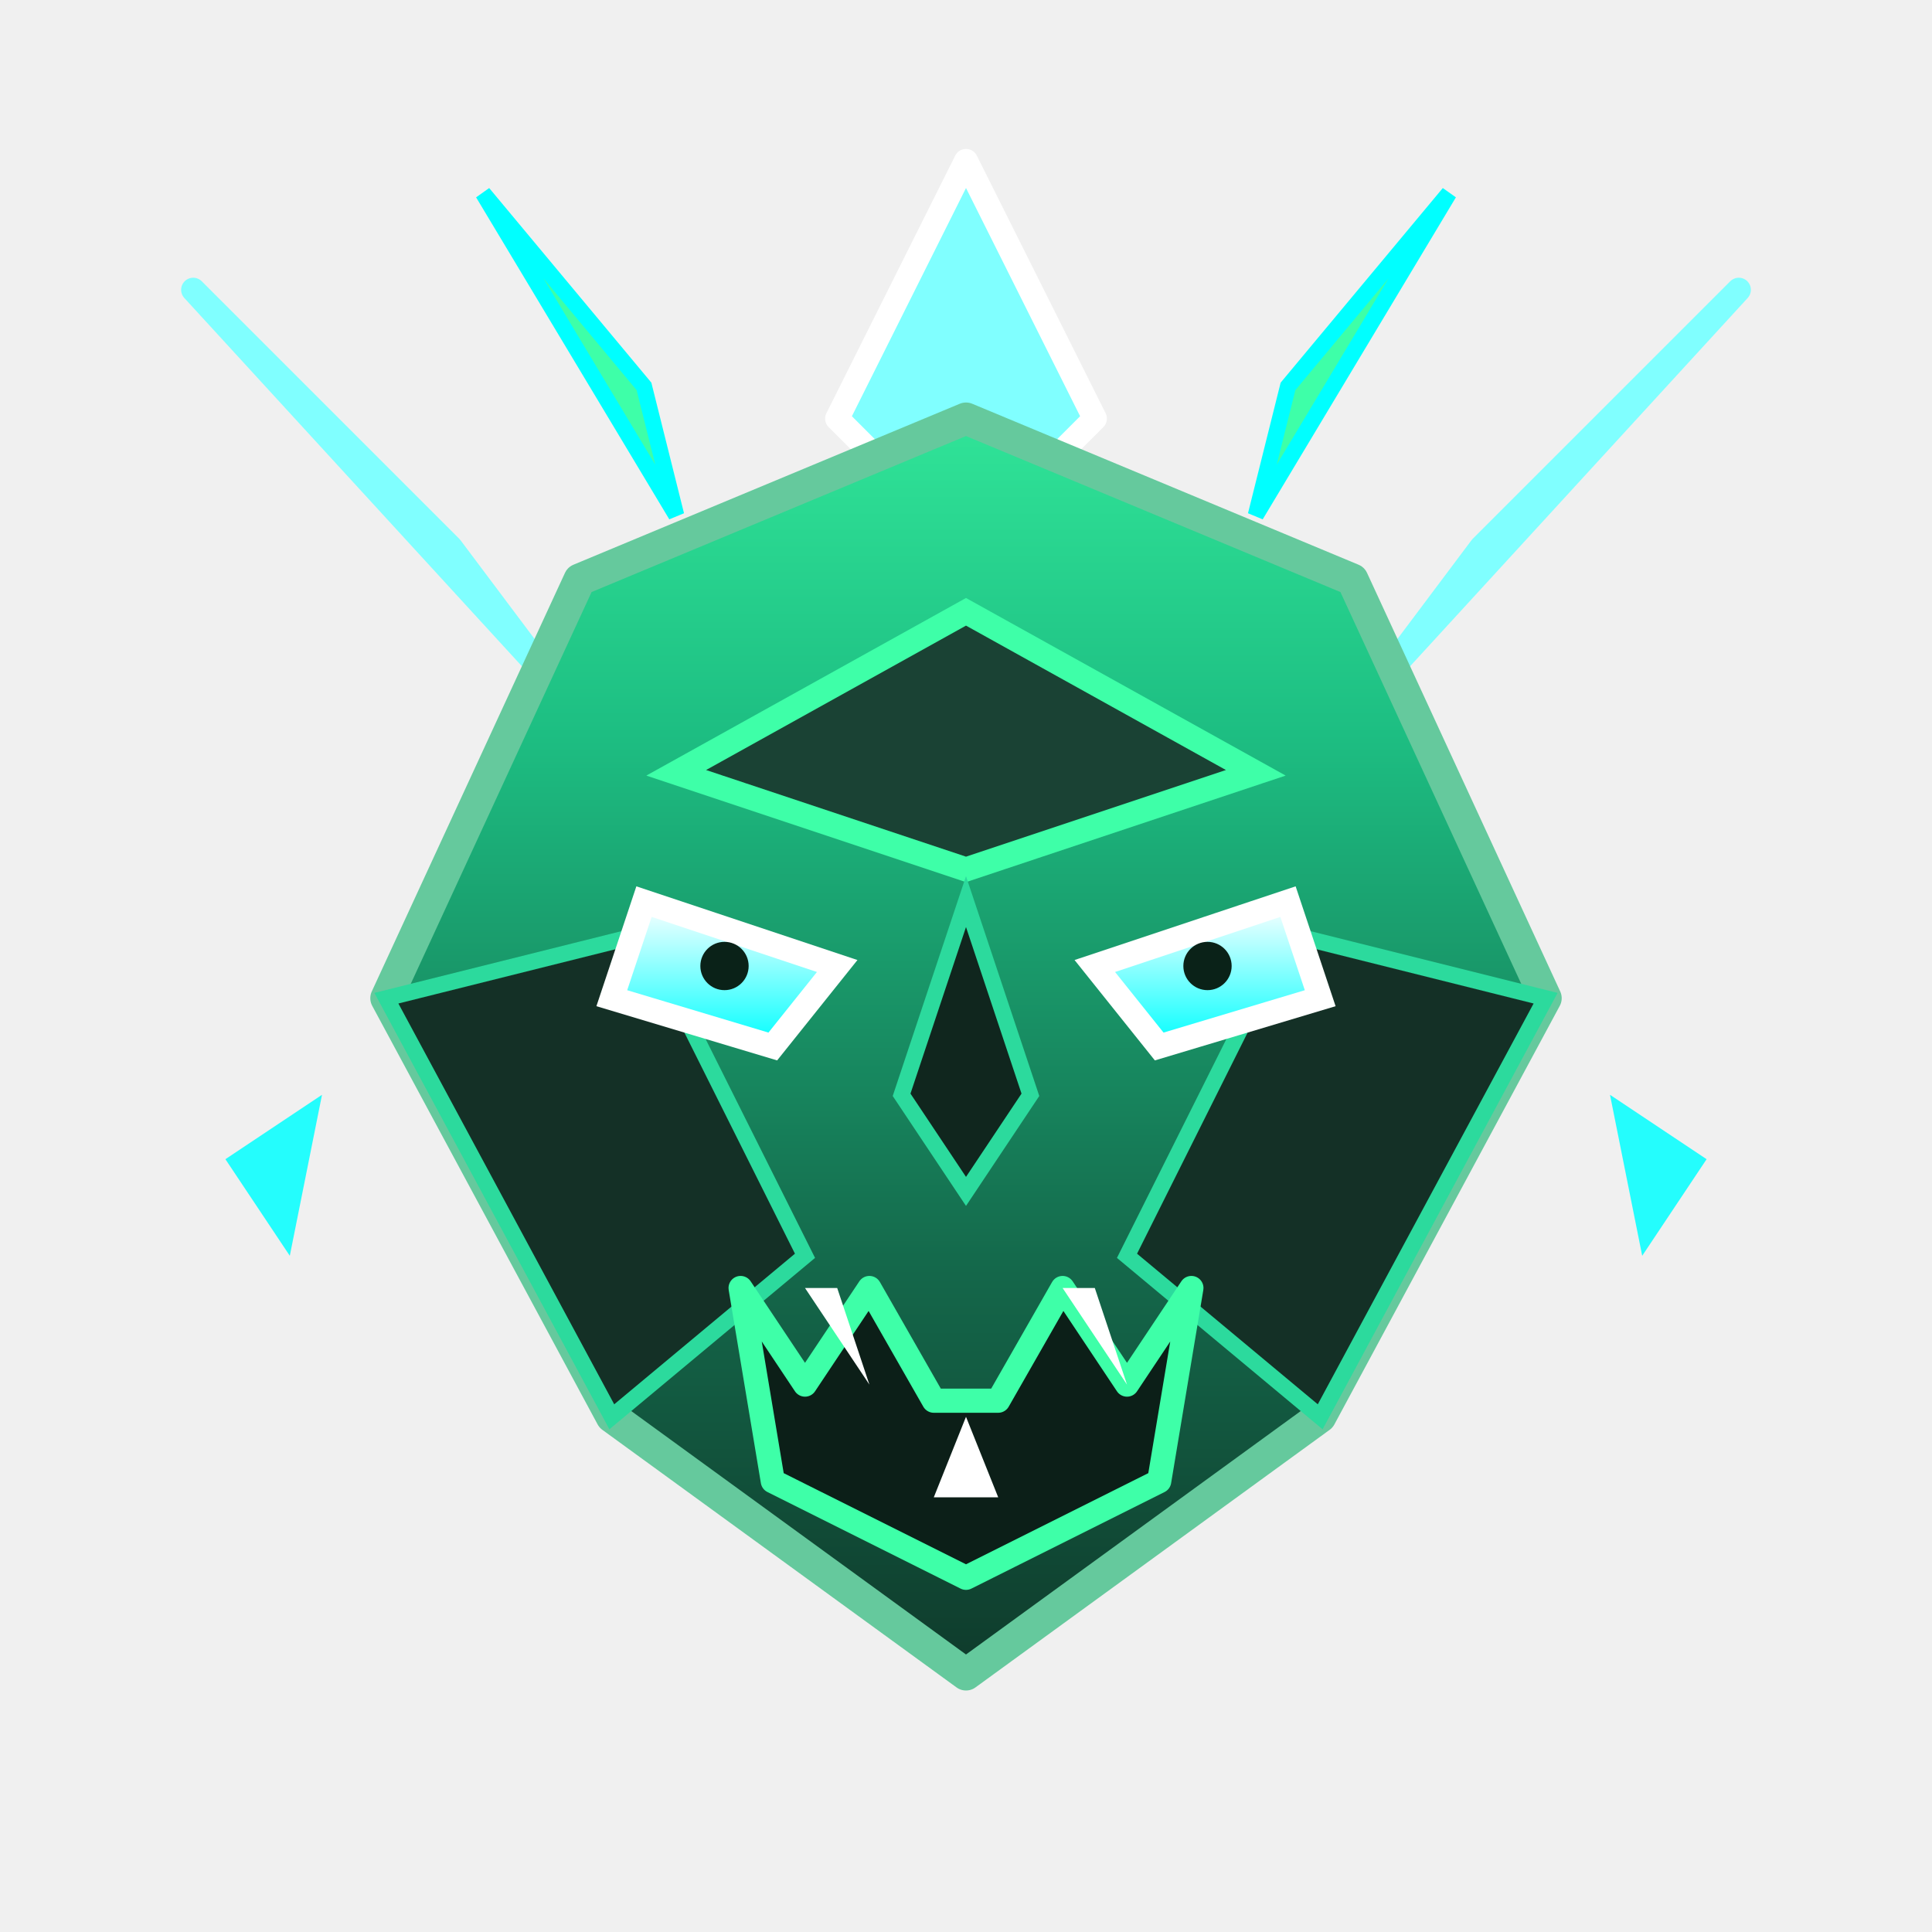
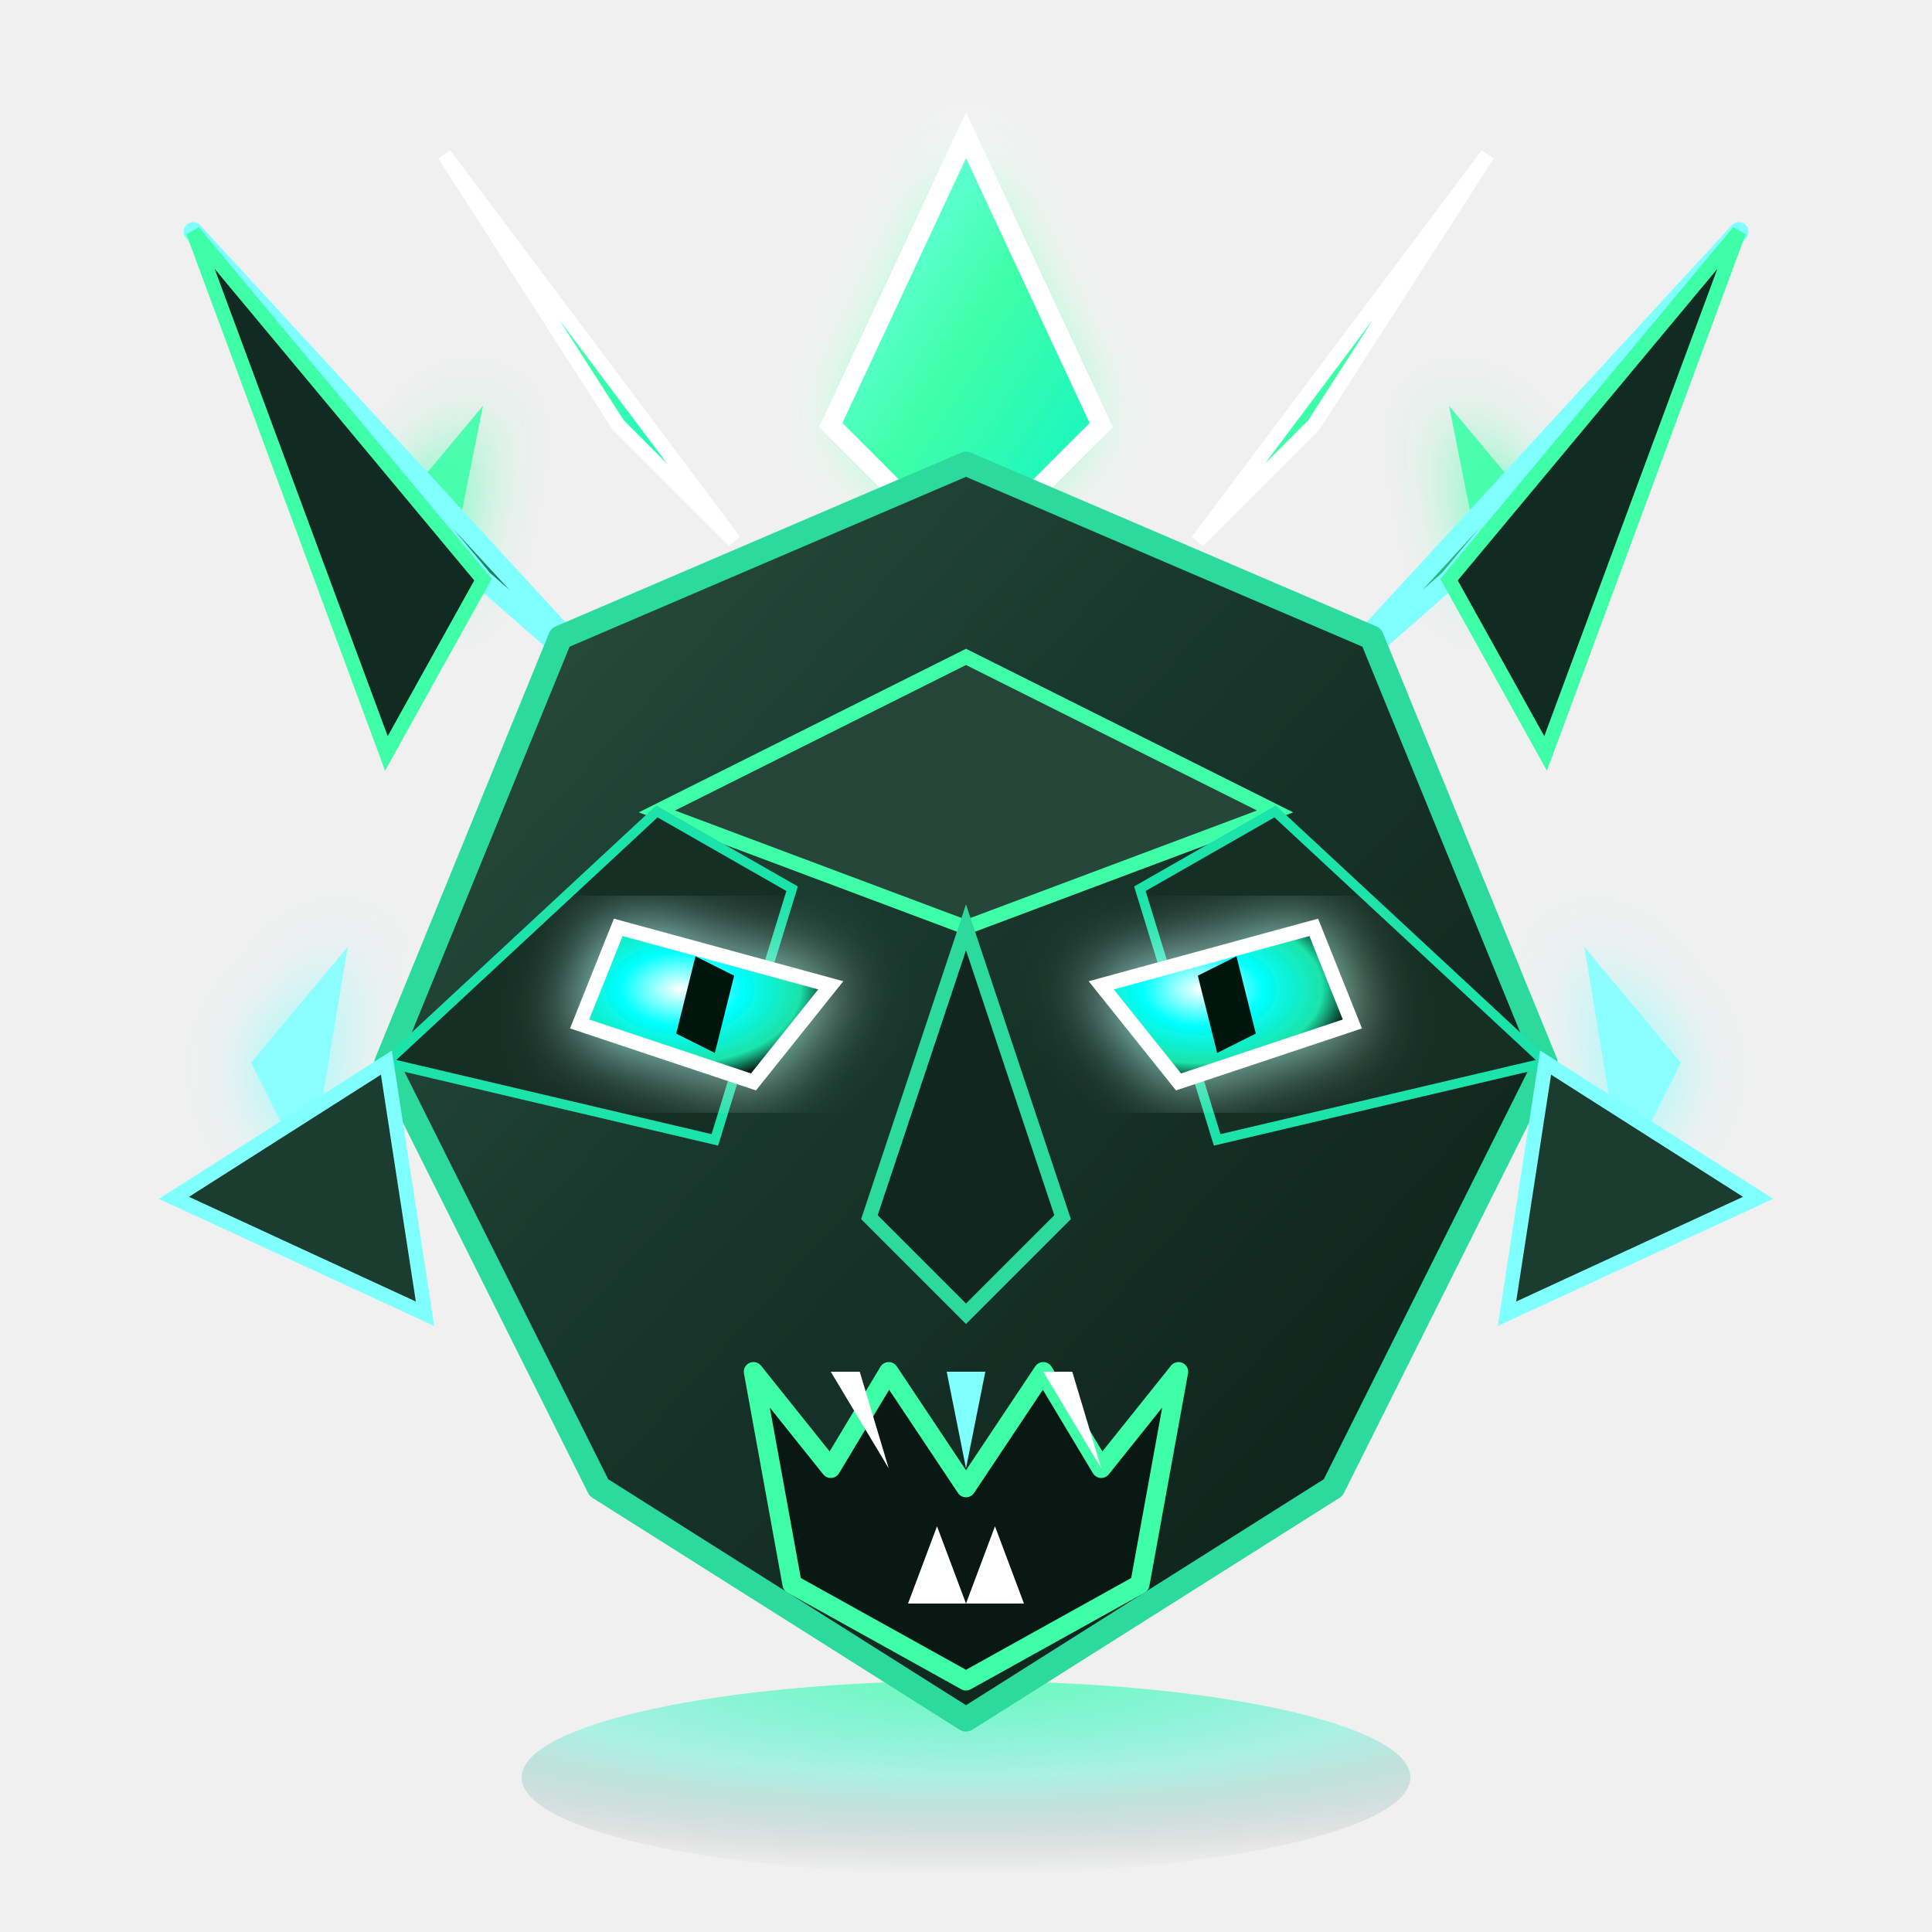
- <svg xmlns="http://www.w3.org/2000/svg" viewBox="0 0 120 120" width="120" height="120" fill="none" aria-hidden="true">
+ <svg xmlns="http://www.w3.org/2000/svg" viewBox="0 0 200 200" width="200" height="200" fill="none" aria-hidden="true">
  <defs>
-     <linearGradient id="crystal-head" x1="60" y1="12" x2="60" y2="108" gradientUnits="userSpaceOnUse">
-       <stop offset="0%" stop-color="#3EFFA8" />
-       <stop offset="35%" stop-color="#1DBE82" />
-       <stop offset="70%" stop-color="#14674A" />
-       <stop offset="100%" stop-color="#0E3326" />
+     <linearGradient id="cm-crest-grad" x1="0%" y1="0%" x2="100%" y2="100%">
+       <stop offset="0%" stop-color="#80ffff" />
+       <stop offset="50%" stop-color="#3effa8" />
+       <stop offset="100%" stop-color="#0df2c9" />
    </linearGradient>
-     <linearGradient id="crystal-horn" x1="0" y1="0" x2="1" y2="1">
-       <stop offset="0%" stop-color="#80FFFF" />
-       <stop offset="100%" stop-color="#168058" />
+     <linearGradient id="cm-horn-grad" x1="0%" y1="0%" x2="100%" y2="100%">
+       <stop offset="0%" stop-color="#b3ffff" />
+       <stop offset="40%" stop-color="#2cda9d" />
+       <stop offset="100%" stop-color="#09241b" />
    </linearGradient>
-     <linearGradient id="eye-glow" x1="0" y1="0" x2="0" y2="1">
-       <stop offset="0%" stop-color="#FFFFFF" />
-       <stop offset="100%" stop-color="#00FFFF" />
+     <linearGradient id="cm-head-facet" x1="0%" y1="0%" x2="100%" y2="100%">
+       <stop offset="0%" stop-color="#2c5243" />
+       <stop offset="40%" stop-color="#19382d" />
+       <stop offset="100%" stop-color="#0b1c15" />
    </linearGradient>
+     <radialGradient id="cm-eye-glow" cx="40%" cy="40%" r="60%">
+       <stop offset="0%" stop-color="#ffffff" />
+       <stop offset="40%" stop-color="#00ffff" />
+       <stop offset="80%" stop-color="#1be3a9" />
+       <stop offset="100%" stop-color="#071b13" />
+     </radialGradient>
+     <radialGradient id="cm-floor-glow" cx="50%" cy="0%" r="100%">
+       <stop offset="0%" stop-color="#3effa8" stop-opacity="0.75" />
+       <stop offset="50%" stop-color="#0df2c9" stop-opacity="0.3" />
+       <stop offset="100%" stop-color="#08140f" stop-opacity="0" />
+     </radialGradient>
+     <filter id="cm-glow" x="-20%" y="-20%" width="140%" height="140%">
+       <feGaussianBlur stdDeviation="3.5" result="blur" />
+       <feMerge>
+         <feMergeNode in="blur" />
+         <feMergeNode in="SourceGraphic" />
+       </feMerge>
+     </filter>
  </defs>
-   <polygon points="34,42 12,18 28,34" fill="url(#crystal-horn)" stroke="#80FFFF" stroke-width="1.5" stroke-linejoin="round" />
-   <polygon points="86,42 108,18 92,34" fill="url(#crystal-horn)" stroke="#80FFFF" stroke-width="1.5" stroke-linejoin="round" />
-   <polygon points="42,32 30,12 40,24" fill="#3EFFA8" stroke="#00FFFF" stroke-width="1" />
-   <polygon points="78,32 90,12 80,24" fill="#3EFFA8" stroke="#00FFFF" stroke-width="1" />
-   <polygon points="60,10 68,26 60,34 52,26" fill="#80FFFF" stroke="#FFFFFF" stroke-width="1.5" stroke-linejoin="round" />
-   <polygon points="60,26 84,36 96,62 82,88 60,104 38,88 24,62 36,36" fill="url(#crystal-head)" stroke="#65C99D" stroke-width="2" stroke-linejoin="round" />
-   <polygon points="24,62 38,88 50,78 40,58" fill="#143026" stroke="#2CDA9D" stroke-width="1" />
-   <polygon points="96,62 82,88 70,78 80,58" fill="#143026" stroke="#2CDA9D" stroke-width="1" />
-   <polygon points="60,38 78,48 60,54 42,48" fill="#1A4234" stroke="#3EFFA8" stroke-width="1.5" />
-   <polygon points="40,56 52,60 48,65 38,62" fill="url(#eye-glow)" stroke="#FFFFFF" stroke-width="1.5" />
-   <circle cx="45" cy="60" r="1.5" fill="#0A2218" />
-   <polygon points="80,56 68,60 72,65 82,62" fill="url(#eye-glow)" stroke="#FFFFFF" stroke-width="1.5" />
-   <circle cx="75" cy="60" r="1.5" fill="#0A2218" />
-   <polygon points="60,56 64,68 60,74 56,68" fill="#10261E" stroke="#2CDA9D" stroke-width="1" />
-   <polygon points="46,80 50,86 54,80 58,87 62,87 66,80 70,86 74,80 72,92 60,98 48,92" fill="#0C1F18" stroke="#3EFFA8" stroke-width="1.5" stroke-linejoin="round" />
-   <polygon points="50,80 54,86 52,80" fill="#FFFFFF" />
-   <polygon points="66,80 70,86 68,80" fill="#FFFFFF" />
-   <polygon points="58,93 60,88 62,93" fill="#FFFFFF" />
-   <polygon points="14,72 20,68 18,78" fill="#00FFFF" opacity="0.85" />
-   <polygon points="106,72 100,68 102,78" fill="#00FFFF" opacity="0.85" />
+   <ellipse cx="100" cy="184" rx="46" ry="10" fill="url(#cm-floor-glow)" />
+   <g filter="url(#cm-glow)">
+     <polygon points="26,110 36,98 32,122" fill="#80ffff" opacity="0.85" />
+     <polygon points="174,110 164,98 168,122" fill="#80ffff" opacity="0.85" />
+     <polygon points="40,54 50,42 46,62" fill="#3effa8" opacity="0.9" />
+     <polygon points="160,54 150,42 154,62" fill="#3effa8" opacity="0.9" />
+   </g>
+   <polygon points="66,74 20,24 50,60" fill="url(#cm-horn-grad)" stroke="#80ffff" stroke-width="2" stroke-linejoin="round" />
+   <polygon points="50,60 20,24 40,78" fill="#122b22" stroke="#3effa8" stroke-width="1.5" />
+   <polygon points="76,56 46,16 64,44" fill="url(#cm-crest-grad)" stroke="#ffffff" stroke-width="1.5" />
+   <polygon points="134,74 180,24 150,60" fill="url(#cm-horn-grad)" stroke="#80ffff" stroke-width="2" stroke-linejoin="round" />
+   <polygon points="150,60 180,24 160,78" fill="#122b22" stroke="#3effa8" stroke-width="1.5" />
+   <polygon points="124,56 154,16 136,44" fill="url(#cm-crest-grad)" stroke="#ffffff" stroke-width="1.5" />
+   <polygon points="100,14 114,44 100,58 86,44" fill="url(#cm-crest-grad)" stroke="#ffffff" stroke-width="2" filter="url(#cm-glow)" />
+   <polygon points="100,48 142,66 160,110 138,154 100,178 62,154 40,110 58,66" fill="url(#cm-head-facet)" stroke="#2cda9d" stroke-width="2.5" stroke-linejoin="round" />
+   <polygon points="100,68 132,84 100,96 68,84" fill="#254639" stroke="#3effa8" stroke-width="1.5" />
+   <polygon points="68,84 40,110 74,118 82,92" fill="#152f25" stroke="#1be3a9" stroke-width="1" />
+   <polygon points="132,84 160,110 126,118 118,92" fill="#152f25" stroke="#1be3a9" stroke-width="1" />
+   <polygon points="40,110 18,124 44,136" fill="#1b3d30" stroke="#80ffff" stroke-width="1.5" />
+   <polygon points="160,110 182,124 156,136" fill="#1b3d30" stroke="#80ffff" stroke-width="1.5" />
+   <g filter="url(#cm-glow)">
+     <polygon points="64,96 86,102 78,112 60,106" fill="url(#cm-eye-glow)" stroke="#ffffff" stroke-width="1.5" />
+     <polygon points="72,99 76,101 74,109 70,107" fill="#04120c" />
+     <polygon points="136,96 114,102 122,112 140,106" fill="url(#cm-eye-glow)" stroke="#ffffff" stroke-width="1.5" />
+     <polygon points="128,99 124,101 126,109 130,107" fill="#04120c" />
+   </g>
+   <polygon points="100,96 110,126 100,136 90,126" fill="#10261e" stroke="#2cda9d" stroke-width="1.5" />
+   <polygon points="78,142 86,152 92,142 100,154 108,142 114,152 122,142 118,164 100,174 82,164" fill="#091812" stroke="#3effa8" stroke-width="2" stroke-linejoin="round" />
+   <polygon points="86,142 92,152 89,142" fill="#ffffff" />
+   <polygon points="108,142 114,152 111,142" fill="#ffffff" />
+   <polygon points="98,142 100,152 102,142" fill="#80ffff" />
+   <polygon points="94,166 97,158 100,166" fill="#ffffff" />
+   <polygon points="100,166 103,158 106,166" fill="#ffffff" />
</svg>
